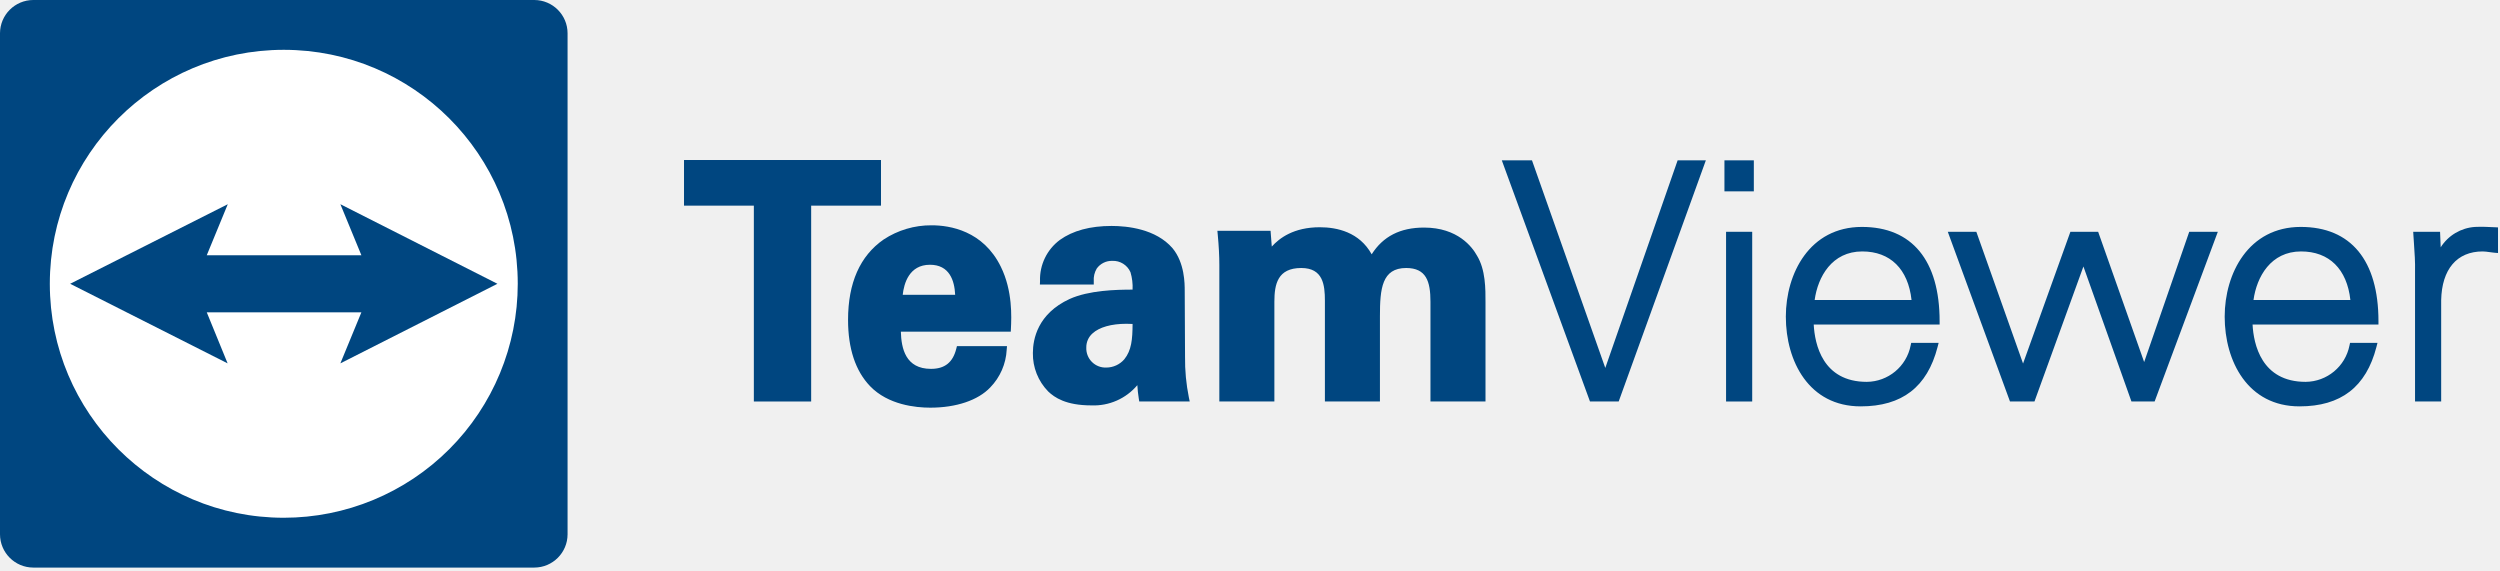
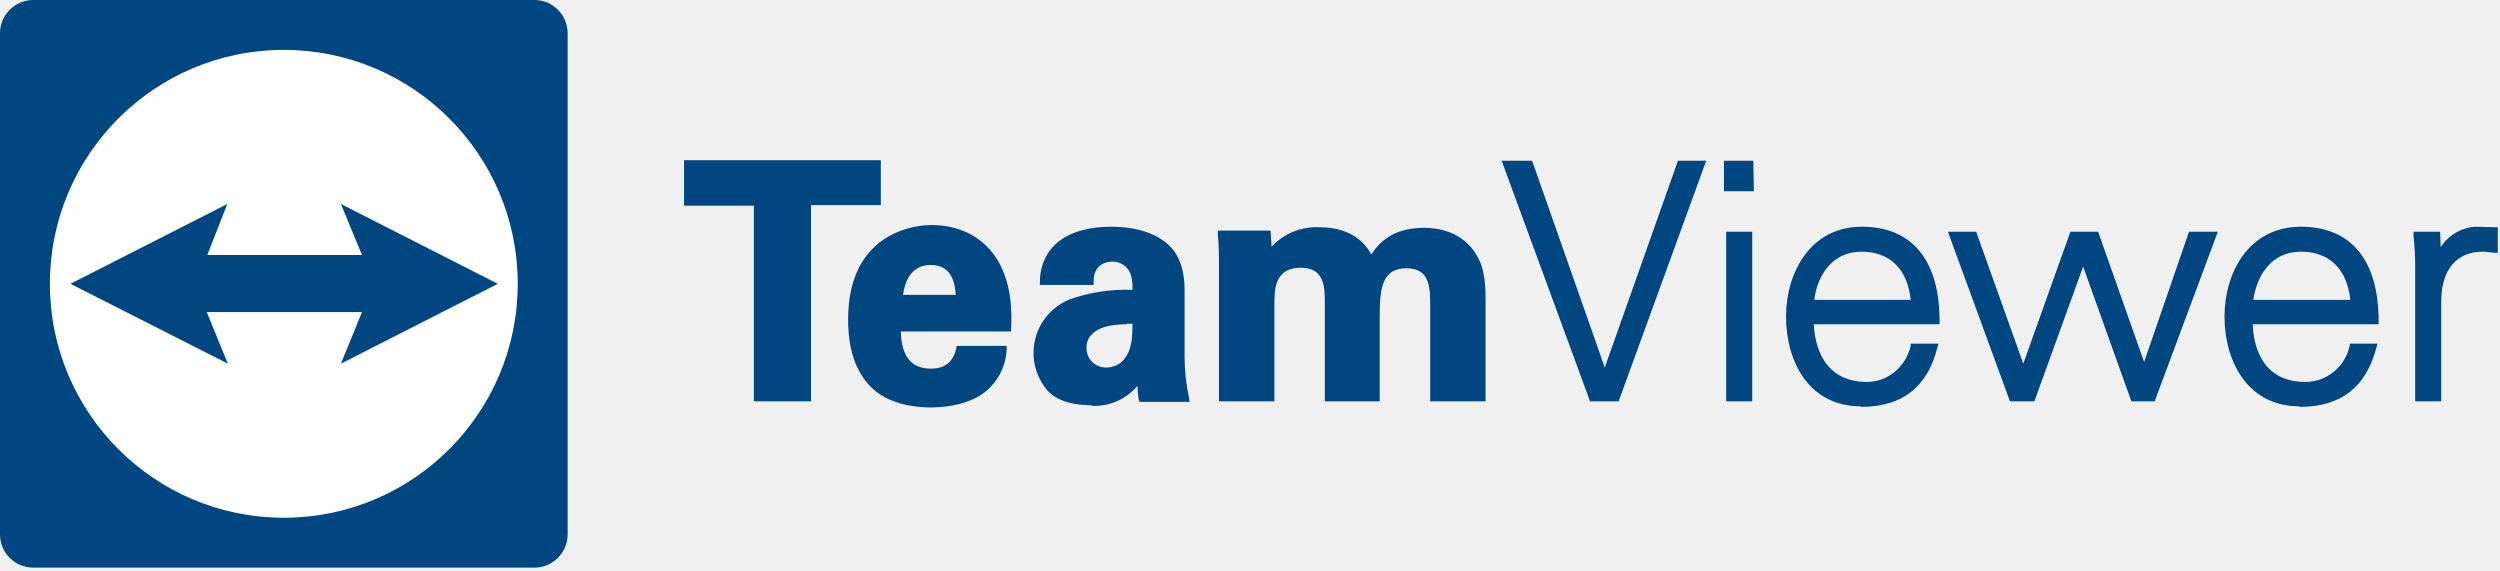
- <svg xmlns="http://www.w3.org/2000/svg" height="103" viewBox="0 0 451 103" width="451">
-   <path d="m4.744 97.303h93.512v-92.606h-93.512z" fill="#fff" />
+ <svg xmlns="http://www.w3.org/2000/svg" height="103" width="451">
+   <path d="M4.7 97.3h93.6V4.7H4.7z" fill="#fff" />
  <g fill="#004680">
-     <path d="m41.092 36.84-3.792 9.209h27.895l-3.792-9.209 28.332 14.355-28.332 14.356 3.792-9.21h-27.895l3.762 9.21-28.407-14.356z" />
-     <path d="m96.392 0h-90.393c-3.309.01-5.989 2.69-5.999 5.999v90.393c.01 3.309 2.69 5.989 5.999 5.998h90.393c3.309-.009 5.989-2.689 5.998-5.998v-90.393c-.009-3.309-2.689-5.989-5.998-5.999zm-45.197 93.403c-23.311 0-42.208-18.897-42.208-42.208s18.897-42.208 42.208-42.208 42.208 18.897 42.208 42.208c0 11.194-4.447 21.93-12.362 29.846-7.916 7.915-18.652 12.362-29.846 12.362z" />
-     <path d="m136.594 71.83h9.14v-35.332h12.598v-7.032h-34.336v7.032h12.598z" />
-     <path d="m146.334 72.43h-10.34v-35.332h-12.598v-8.232h35.535v8.232h-12.597zm-9.141-1.201h7.942v-35.332h12.597v-5.831h-33.136v5.831h12.597z" />
-     <path d="m168.061 41.244c-2.956-.028-5.854.829-8.32 2.461-4.98 3.457-6.152 9.199-6.152 14.003 0 4.747 1.113 8.731 3.808 11.543 3.106 3.223 7.91 3.692 10.43 3.692 4.336 0 8.203-1.172 10.371-3.457 1.694-1.732 2.695-4.025 2.813-6.445h-7.911c-.82 3.281-2.988 4.101-5.156 4.101-6.035 0-6.035-5.976-6.035-7.91h19.863c.117-2.461.235-6.797-1.758-10.84-2.695-5.508-7.734-7.148-11.953-7.148zm-5.859 12.539c.176-3.457 1.758-6.621 5.566-6.621 5.039 0 5.157 5.273 5.157 6.621z" />
-     <path d="m167.827 73.543c-2.662 0-7.612-.503-10.861-3.875-2.64-2.754-3.977-6.777-3.977-11.959 0-6.667 2.156-11.545 6.41-14.497 2.569-1.696 5.584-2.59 8.662-2.568 3.298 0 9.305.972 12.493 7.484 2.141 4.346 1.915 9.102 1.818 11.132l-.027.572h-19.829c.081 3.044.861 6.71 5.428 6.71 2.499 0 3.952-1.159 4.574-3.647l.114-.455h9.031l-.055.65c-.13 2.557-1.188 4.978-2.975 6.81-2.197 2.315-6.135 3.643-10.806 3.643zm.234-31.699c-2.837-.022-5.617.8-7.987 2.36-3.902 2.709-5.886 7.254-5.886 13.505 0 4.93 1.192 8.57 3.643 11.127 2.939 3.051 7.524 3.507 9.996 3.507 4.343 0 7.964-1.192 9.936-3.27 1.45-1.467 2.362-3.382 2.587-5.432h-6.794c-.608 2.56-2.987 4.299-5.612 4.101-4.402 0-6.635-2.863-6.635-8.51v-.6h19.89c.263-3.416-.329-6.845-1.723-9.975-2.112-4.338-6.594-7.013-11.415-6.813zm5.463 12.539h-11.953l.031-.631c.23-4.502 2.535-7.19 6.166-7.19 3.659 0 5.756 2.632 5.756 7.221zm-10.673-1.2h9.46c-.116-2.601-1.047-5.421-4.543-5.421-3.773 0-4.7 3.406-4.917 5.421z" />
-     <path d="m213.123 52.435c0-1.348-.059-4.863-2.051-7.266-2.93-3.398-8.086-3.808-10.547-3.808-2.812 0-6.269.469-8.965 2.402-2.195 1.631-3.445 4.24-3.339 6.973h8.496c-.065-.925.16-1.846.644-2.637.758-1.053 1.985-1.666 3.281-1.641 1.677-.069 3.221.913 3.868 2.461.36 1.276.499 2.604.41 3.926-2.871 0-8.086 0-11.719 1.641-5.449 2.519-6.27 6.855-6.27 9.199-.034 2.424.893 4.762 2.579 6.504 1.171 1.113 3.105 2.344 7.382 2.344 1.641 0 5.567 0 8.848-4.746-.018 1.353.08 2.706.293 4.043h7.852c-.498-2.469-.734-4.983-.704-7.5zm-9.844 12.773c-.927 1.073-2.273 1.693-3.691 1.7-1.131.039-2.226-.393-3.026-1.193s-1.232-1.896-1.193-3.026c0-3.516 3.984-5.273 9.551-4.805 0 3.164-.117 5.449-1.641 7.324z" />
-     <path d="m196.892 73.133c-4.621 0-6.662-1.432-7.795-2.509-1.812-1.851-2.808-4.35-2.765-6.939 0-2.496.859-7.082 6.617-9.744 3.507-1.584 8.398-1.689 11.368-1.695.052-1.06-.076-2.12-.377-3.137-.568-1.3-1.88-2.116-3.298-2.05-1.099-.028-2.141.488-2.786 1.379-.413.692-.602 1.494-.54 2.298v.6h-9.718l.023-.622c-.1-2.919 1.242-5.701 3.59-7.439 2.326-1.668 5.46-2.514 9.314-2.514 2.816 0 7.989.522 11.001 4.017 2.196 2.646 2.197 6.412 2.197 7.654l.058 11.895c-.031 2.476.2 4.949.691 7.377l.155.726h-9.105l-.082-.505c-.131-.809-.219-1.625-.263-2.443-2.049 2.432-5.107 3.78-8.285 3.651zm8.028-19.688c-2.781 0-7.957 0-11.472 1.588-5.147 2.38-5.917 6.442-5.917 8.652-.029 2.264.834 4.448 2.402 6.08 1.058 1.004 2.815 2.168 6.959 2.168 1.572 0 5.252 0 8.355-4.488l1.093-1.581v1.923c-.015 1.151.055 2.302.21 3.443l6.602-.001c-.402-2.277-.593-4.587-.57-6.899l-.059-11.895c0-3.037-.643-5.352-1.913-6.883-2.693-3.123-7.474-3.591-10.085-3.591-3.598 0-6.497.77-8.615 2.289-1.894 1.368-3.029 3.55-3.061 5.886h7.279c.025-.839.277-1.656.729-2.363 1.022-1.361 2.69-2.078 4.381-1.883 1.692.195 3.152 1.272 3.838 2.831.384 1.339.534 2.734.443 4.124v.6zm-5.332 14.063c-1.291.043-2.542-.451-3.455-1.364-.913-.914-1.407-2.164-1.364-3.455-.013-1.303.535-2.55 1.504-3.421 1.744-1.603 4.83-2.31 8.698-1.981l.548.046v.551c0 3.231-.127 5.675-1.774 7.703l-.015.017c-1.041 1.202-2.551 1.896-4.142 1.904zm3.62-9.098c-2.711 0-4.893.611-6.122 1.741-.725.643-1.133 1.57-1.117 2.538-.043.972.324 1.918 1.012 2.606.689.688 1.634 1.056 2.607 1.013 1.241-.008 2.418-.549 3.232-1.486 1.309-1.617 1.482-3.604 1.498-6.379-.379-.022-.75-.033-1.11-.033z" />
-     <path d="m256.896 41.654c-3.047 0-7.031.762-9.492 5.508-.586-1.407-2.519-5.567-9.316-5.567-5.918 0-8.203 3.164-9.141 4.453l-.293-3.808h-8.379c.176 1.875.293 3.691.293 5.566v24.024h8.731v-17.403c0-1.992 0-6.679 5.449-6.679 4.805 0 4.863 4.218 4.863 6.503v17.579h8.731v-14.825c0-4.394.117-9.257 5.332-9.257 4.511 0 4.98 3.515 4.98 6.679v17.403h8.731v-16.7c0-2.578.117-6.152-1.465-8.73-.645-1.172-3.047-4.746-9.024-4.746z" />
-     <path d="m267.984 72.43h-9.929v-18.003c0-3.649-.746-6.079-4.381-6.079-4.384 0-4.733 3.752-4.733 8.657v15.425h-9.929v-18.179c0-2.856-.331-5.903-4.264-5.903-4.262 0-4.85 2.922-4.85 6.079v18.003h-9.929v-24.624c0-1.646-.093-3.397-.291-5.51l-.062-.656h9.594l.219 2.842c1.37-1.513 3.934-3.487 8.659-3.487 3.117 0 7.154.879 9.362 4.881 2.058-3.242 5.159-4.822 9.446-4.822 6.109 0 8.713 3.536 9.549 5.057 1.558 2.535 1.548 5.995 1.54 8.521zm-8.73-1.201h7.531l.001-16.6c.007-2.515.016-5.645-1.378-7.915-.747-1.359-3.044-4.46-8.512-4.46-2.692 0-6.549.537-8.96 5.184l-.591 1.142-.495-1.187c-1.437-3.449-4.384-5.198-8.762-5.198-5.597 0-7.735 2.94-8.648 4.196l-.959 1.318-.383-4.869h-7.167c.162 1.863.237 3.455.237 4.966v23.423h7.531v-16.802c0-1.991 0-7.28 6.049-7.28 5.463 0 5.463 4.978 5.463 7.104v16.978h7.531v-14.224c0-4.16 0-9.858 5.932-9.858 5.58 0 5.58 5.102 5.58 7.28z" />
-     <path d="m289.655 68.021h-.117l-13.594-38.496h-4.16l15.469 42.305h4.336l15.293-42.305h-3.809z" />
-     <path d="m292.01 72.43h-5.177l-.144-.394-15.763-43.111h5.443l.141.4 13.084 37.05 13.052-37.45h5.09zm-4.337-1.201h3.495l14.859-41.104h-2.528l-13.417 38.496h-.969l-.14-.4-13.454-38.096h-2.877z" />
-     <path d="m311.689 29.525h4.102v4.394h-4.102z" />
-     <path d="m316.39 34.52h-5.3v-5.595h5.3zm-4.101-1.201h2.902v-3.194h-2.902z" />
-     <path d="m311.982 42.416h3.516v29.414h-3.516z" />
-     <path d="m316.098 72.43h-4.715v-30.615h4.715zm-3.516-1.201h2.316v-28.213h-2.316z" />
-     <path d="m335.889 41.537c-8.73 0-13.125 7.617-13.125 15.586 0 8.027 4.102 15.585 12.891 15.585 7.09 0 11.484-3.222 13.301-10.253h-3.692c-.817 4.055-4.359 6.987-8.496 7.031-7.207 0-10.078-5.274-10.195-11.543h22.734c0-9.199-3.574-16.406-13.418-16.406zm-9.199 13.183c.469-5.156 3.516-9.961 9.258-9.961 6.094 0 9.141 4.278 9.551 9.961z" />
-     <path d="m335.655 73.309c-9.319 0-13.49-8.13-13.49-16.186 0-7.796 4.295-16.186 13.724-16.186 9.04 0 14.018 6.039 14.018 17.006v.6h-22.712c.187 3.541 1.587 10.343 9.573 10.343 3.859-.034 7.163-2.773 7.911-6.559l.102-.472h4.949l-.193.75c-1.86 7.202-6.401 10.704-13.882 10.704zm.234-31.172c-8.605 0-12.525 7.768-12.525 14.986 0 11.061 6.621 14.985 12.291 14.985 6.685 0 10.68-2.881 12.512-9.053h-2.431c-1.036 4.114-4.725 7.006-8.968 7.031-6.716 0-10.651-4.422-10.795-12.132l-.011-.611h22.74c-.124-7.079-2.511-15.206-12.813-15.206zm10.254 13.183h-20.11l.06-.654c.44-4.847 3.286-10.507 9.855-10.507 5.88 0 9.674 3.932 10.149 10.518zm-18.78-1.2h17.479c-.614-5.579-3.828-8.761-8.894-8.761-5.474 0-8.008 4.579-8.585 8.761z" />
-     <path d="m386.87 66.966h-.117l-8.672-24.55h-4.16l-8.907 24.785h-.117l-8.79-24.785h-3.867l10.781 29.414h3.576l9.199-25.372h.117l9.023 25.372h3.34l10.957-29.414h-3.867z" />
-     <path d="m388.693 72.43h-4.18l-8.664-24.36-8.832 24.36h-4.415l-11.221-30.615h5.15l8.428 23.765 8.54-23.765h5.007l8.3 23.501 8.132-23.501h5.159zm-3.333-1.201h2.499l10.51-28.213h-2.575l-8.496 24.55h-.97l-8.672-24.55h-3.313l-8.907 24.785h-.963l-8.79-24.785h-2.584l10.341 28.213h2.736l9.199-25.371h.962z" />
-     <path d="m415.057 41.537c-8.73 0-13.125 7.617-13.125 15.586 0 8.027 4.102 15.585 12.891 15.585 7.09 0 11.484-3.222 13.301-10.253h-3.692c-.817 4.055-4.359 6.987-8.496 7.031-7.207 0-10.078-5.274-10.195-11.543h22.734c0-9.199-3.574-16.406-13.418-16.406zm-9.199 13.183c.469-5.156 3.516-9.961 9.258-9.961 6.094 0 9.141 4.278 9.551 9.961z" />
-     <path d="m414.823 73.309c-9.319 0-13.49-8.13-13.49-16.186 0-7.796 4.295-16.186 13.724-16.186 9.04 0 14.018 6.039 14.018 17.006v.6h-22.712c.187 3.541 1.587 10.343 9.573 10.343 3.859-.034 7.163-2.773 7.91-6.559l.103-.472h4.949l-.193.75c-1.86 7.202-6.401 10.704-13.882 10.704zm.234-31.172c-8.605 0-12.525 7.768-12.525 14.986 0 11.061 6.621 14.985 12.291 14.985 6.685 0 10.68-2.881 12.512-9.053h-2.431c-1.036 4.114-4.725 7.006-8.968 7.031-6.716 0-10.651-4.422-10.795-12.132l-.011-.611h22.74c-.124-7.079-2.511-15.206-12.813-15.206zm10.254 13.183h-20.11l.06-.654c.44-4.847 3.286-10.507 9.855-10.507 5.88 0 9.674 3.932 10.149 10.518zm-18.78-1.2h17.479c-.614-5.579-3.828-8.761-8.894-8.761-5.474 0-8.008 4.579-8.585 8.761z" />
-     <path d="m446.526 41.537c-3.06.235-5.675 2.294-6.621 5.214h-.117l-.176-4.335h-3.633c.118 1.992.352 4.335.293 6.621v22.793h3.516v-17.696c.117-5.625 2.871-9.375 8.086-9.375.703 0 1.465.176 2.168.235v-3.399c-1.172-.058-2.344-.117-3.516-.058z" />
-     <path d="m440.388 72.43h-4.715v-23.393c.043-1.718-.081-3.5-.192-5.073-.037-.521-.072-1.027-.1-1.513l-.038-.636h4.845l.114 2.798c1.358-2.146 3.662-3.513 6.197-3.676 1.2-.059 2.406 0 3.573.059l.569.028v4.621l-.649-.053c-.289-.025-.587-.067-.887-.111-.407-.069-.818-.109-1.231-.122-4.642 0-7.37 3.203-7.486 8.788zm-3.516-1.201h2.316v-17.095c.13-6.25 3.377-9.975 8.686-9.975.47.012.939.057 1.402.135.056.008.111.016.166.024v-2.152c-.957-.045-1.935-.077-2.886-.03h-.005c-2.814.228-5.214 2.128-6.08 4.815l-.141.401h-1.118l-.176-4.336h-2.418q.029.424.059.864c.113 1.599.24 3.412.195 5.172z" />
+     <path d="M41 36.8 37.4 46h27.9l-3.8-9.2 28.3 14.4-28.3 14.4 3.8-9.3H37.3l3.8 9.3-28.4-14.4z" />
+     <path d="M96.4 0H6a6 6 0 0 0-6 6v90.4a6 6 0 0 0 6 6h90.4a6 6 0 0 0 6-6V6a6 6 0 0 0-6-6zM51.2 93.4a42.2 42.2 0 1 1 0-84.4 42.2 42.2 0 0 1 0 84.4zM136.6 71.8h9.1V36.5h12.6v-7H124v7h12.6z" />
+     <path d="M146.3 72.4H136V37.1h-12.6v-8.2h35.5V37h-12.6zm-9.1-1.2h8V36h12.5v-5.8h-33.1v5.8h12.6z" />
+     <path d="M168 41.2c-2.9 0-5.8.9-8.3 2.5-5 3.5-6.1 9.2-6.1 14 0 4.8 1.1 8.7 3.8 11.6 3.1 3.2 8 3.6 10.4 3.6 4.4 0 8.2-1.1 10.4-3.4A10 10 0 0 0 181 63h-7.9c-.8 3.3-3 4.1-5.2 4.1-6 0-6-6-6-7.9h19.9a22 22 0 0 0-1.8-10.8 12.7 12.7 0 0 0-12-7.2zm-5.8 12.6c.2-3.5 1.8-6.6 5.6-6.6 5 0 5.1 5.2 5.1 6.6z" />
+     <path d="M167.8 73.5c-2.6 0-7.6-.5-10.8-3.8-2.7-2.8-4-6.8-4-12 0-6.7 2.1-11.5 6.4-14.5 2.6-1.7 5.6-2.6 8.7-2.6 3.3 0 9.3 1 12.5 7.5 2.1 4.4 1.9 9.1 1.8 11.2v.5h-19.9c.1 3 .9 6.7 5.4 6.7 2.5 0 4-1.1 4.6-3.6l.1-.5h9v.7c-.1 2.5-1.2 5-3 6.8-2.2 2.3-6.1 3.6-10.8 3.6zm.3-31.7c-2.9 0-5.7.8-8 2.4-4 2.7-6 7.3-6 13.5 0 5 1.3 8.6 3.7 11.1 3 3 7.6 3.5 10 3.5 4.4 0 8-1.1 10-3.2a9.1 9.1 0 0 0 2.6-5.5h-6.8c-.7 2.6-3 4.3-5.7 4.1-4.4 0-6.6-2.8-6.6-8.5v-.6h19.9c.3-3.4-.3-6.8-1.7-10-2.1-4.3-6.6-7-11.4-6.8zm5.4 12.6h-12l.1-.6c.2-4.5 2.5-7.2 6.2-7.2 3.6 0 5.7 2.6 5.7 7.2zM163 53.2h9.4c-.1-2.6-1-5.4-4.5-5.4-3.8 0-4.7 3.4-5 5.4zM213.1 52.4c0-1.3 0-4.8-2-7.2-3-3.4-8.1-3.8-10.6-3.8-2.8 0-6.2.4-9 2.4a8.3 8.3 0 0 0-3.3 7h8.5c0-1 .2-2 .7-2.7a4 4 0 0 1 3.2-1.6 4 4 0 0 1 4 2.4c.3 1.3.4 2.6.3 4-2.9 0-8 0-11.7 1.6a9.8 9.8 0 0 0-6.3 9.2c0 2.4 1 4.7 2.6 6.5 1.2 1.1 3.1 2.3 7.4 2.3 1.6 0 5.6 0 8.8-4.7 0 1.3.1 2.7.3 4h7.9c-.5-2.4-.7-5-.7-7.5zm-9.8 12.8a5 5 0 0 1-3.7 1.7 4 4 0 0 1-4.2-4.2c0-3.5 4-5.3 9.5-4.8 0 3.1-.1 5.4-1.6 7.3z" />
+     <path d="M196.9 73.1c-4.6 0-6.7-1.4-7.8-2.5A10.4 10.4 0 0 1 193 54a30 30 0 0 1 11.3-1.7c0-1 0-2-.4-3a3.4 3.4 0 0 0-3.3-2.1c-1 0-2.1.4-2.7 1.3-.5.7-.6 1.5-.6 2.3v.6h-9.7v-.6c0-3 1.3-5.7 3.6-7.4 2.3-1.7 5.5-2.5 9.3-2.5 2.8 0 8 .5 11 4 2.2 2.6 2.2 6.4 2.2 7.6v12c0 2.4.3 4.9.8 7.3l.1.7h-9l-.2-.5a23 23 0 0 1-.2-2.4c-2 2.4-5.1 3.8-8.3 3.6zm8-19.7c-2.8 0-8 0-11.5 1.6-5.1 2.4-5.9 6.5-5.9 8.7 0 2.2.9 4.4 2.4 6 1 1 2.8 2.2 7 2.2 1.6 0 5.2 0 8.3-4.5l1.1-1.5v1.9c0 1.1 0 2.3.2 3.4h6.7c-.5-2.2-.6-4.6-.6-6.9V52.4c0-3-.7-5.3-2-6.8-2.7-3.2-7.5-3.6-10-3.6-3.7 0-6.6.7-8.7 2.2a7.4 7.4 0 0 0-3 6h7.2c0-.9.3-1.7.8-2.4a4.8 4.8 0 0 1 8.2 1c.4 1.3.5 2.7.4 4v.6zm-5.3 14.1a4.7 4.7 0 0 1-4.8-4.8c0-1.3.5-2.6 1.5-3.4 1.7-1.6 4.8-2.3 8.7-2h.5v.6c0 3.2-.1 5.7-1.8 7.7a5.5 5.5 0 0 1-4.1 2zm3.6-9c-2.7 0-4.9.5-6.1 1.7-.7.6-1.1 1.5-1.1 2.5a3.5 3.5 0 0 0 3.6 3.6c1.2 0 2.4-.5 3.2-1.5 1.3-1.6 1.5-3.6 1.5-6.4h-1zM256.9 41.7c-3 0-7 .7-9.5 5.5-.6-1.4-2.5-5.6-9.3-5.6-6 0-8.2 3.2-9.2 4.4l-.2-3.8h-8.4c.2 2 .3 3.7.3 5.6v24h8.7V54.4c0-2 0-6.7 5.4-6.7 4.9 0 5 4.3 5 6.6v17.5h8.6V57c0-4.4.2-9.3 5.4-9.3 4.5 0 5 3.6 5 6.7v17.4h8.7V55.1c0-2.5.1-6.1-1.5-8.7-.6-1.2-3-4.7-9-4.7z" />
+     <path d="M268 72.4h-10v-18c0-3.6-.7-6-4.3-6-4.4 0-4.8 3.7-4.8 8.6v15.4H239V54.3c0-2.9-.3-6-4.3-6-4.2 0-4.8 3-4.8 6.1v18h-10V47.8c0-1.6 0-3.4-.2-5.5v-.7h9.5l.2 2.9a11 11 0 0 1 8.7-3.5c3.1 0 7.1.9 9.3 4.9 2.1-3.3 5.2-4.8 9.5-4.8 6.1 0 8.7 3.5 9.5 5 1.6 2.5 1.6 6 1.6 8.5zm-8.7-1.2h7.5V54.6c0-2.5 0-5.6-1.4-7.9-.7-1.3-3-4.4-8.5-4.4-2.7 0-6.6.5-9 5.1l-.6 1.2-.5-1.2c-1.4-3.5-4.3-5.2-8.7-5.2-5.6 0-7.7 3-8.7 4.2l-1 1.3-.3-4.9h-7.2l.3 5v23.4h7.5V54.4c0-2 0-7.3 6-7.3 5.5 0 5.5 5 5.5 7.2v17h7.5V57c0-4.2 0-9.9 6-9.9 5.6 0 5.6 5.1 5.6 7.3zM289.7 68h-.2L276 29.5h-4.1l15.5 42.3h4.3l15.3-42.3H303z" />
+     <path d="M292 72.4h-5.2l-.1-.4-15.8-43h5.5l.1.3 13 37L302.7 29h5.1zm-4.3-1.2h3.5l14.8-41h-2.5l-13.4 38.4h-1l-.1-.4-13.5-38h-2.9zM311.7 29.5h4V34h-4z" />
+     <path d="M316.4 34.5H311V29h5.3zm-4.1-1.2h2.9v-3.2h-3zM312 42.4h3.5v29.4H312z" />
+     <path d="M316.1 72.4h-4.7V41.8h4.7zm-3.5-1.2h2.3V43h-2.3zM335.9 41.5c-8.7 0-13.1 7.7-13.1 15.6 0 8 4 15.6 12.9 15.6 7 0 11.4-3.2 13.3-10.2h-3.7c-.9 4-4.4 7-8.5 7-7.2 0-10.1-5.3-10.2-11.6h22.7c0-9.2-3.6-16.4-13.4-16.4zm-9.2 13.2c.5-5.1 3.5-10 9.2-10 6.1 0 9.2 4.3 9.6 10z" />
+     <path d="M335.7 73.3c-9.4 0-13.5-8.1-13.5-16.2 0-7.8 4.3-16.2 13.7-16.2 9 0 14 6 14 17v.6h-22.7c.2 3.6 1.6 10.4 9.6 10.4 3.8 0 7.1-2.8 7.9-6.6V62h5l-.2.7c-1.8 7.2-6.4 10.7-13.8 10.7zm.2-31.2c-8.6 0-12.5 7.8-12.5 15 0 11 6.6 15 12.3 15 6.6 0 10.6-2.9 12.5-9h-2.5c-1 4-4.7 7-9 7-6.6 0-10.6-4.4-10.7-12.1v-.7h22.7c-.1-7-2.5-15.2-12.8-15.2zM346 55.3h-20v-.6c.4-4.9 3.3-10.5 9.8-10.5 6 0 9.7 3.9 10.2 10.5zm-18.7-1.2h17.4c-.6-5.6-3.8-8.7-8.9-8.7-5.4 0-8 4.5-8.5 8.7zM386.9 67h-.1L378 42.4h-4.2L365 67.2h-.1l-8.8-24.8h-3.9L363 71.8h3.6l9.2-25.3h.1l9 25.3h3.4l11-29.4h-4z" />
+     <path d="M388.7 72.4h-4.2l-8.7-24.3-8.8 24.3h-4.4l-11.2-30.6h5.1l8.5 23.8 8.5-23.8h5l8.3 23.5 8.1-23.5h5.2zm-3.3-1.2h2.5L398.4 43h-2.6l-8.5 24.6h-1L377.7 43h-3.4l-8.9 24.8h-1L355.8 43H353l10.3 28.2h2.8l9.2-25.3h1zM415 41.5c-8.7 0-13 7.7-13 15.6 0 8 4 15.6 12.8 15.6 7.1 0 11.5-3.2 13.3-10.2h-3.7c-.8 4-4.3 7-8.5 7-7.2 0-10-5.3-10.2-11.6h22.8c0-9.2-3.6-16.4-13.4-16.4zM406 54.7c.4-5.1 3.5-10 9.2-10 6.1 0 9.2 4.3 9.6 10z" />
+     <path d="M414.8 73.3c-9.3 0-13.5-8.1-13.5-16.2 0-7.8 4.3-16.2 13.8-16.2 9 0 14 6 14 17v.6h-22.7c.1 3.6 1.5 10.4 9.5 10.4 3.9 0 7.2-2.8 8-6.6V62h5l-.2.7c-1.9 7.2-6.4 10.7-13.9 10.7zm.3-31.2c-8.6 0-12.6 7.8-12.6 15 0 11 6.7 15 12.3 15 6.7 0 10.7-2.9 12.5-9H425c-1 4-4.7 7-9 7-6.7 0-10.6-4.4-10.8-12.1v-.7H428c-.2-7-2.5-15.2-12.8-15.2zm10.2 13.2h-20.1v-.6c.5-4.9 3.3-10.5 10-10.5 5.8 0 9.6 3.9 10 10.5zm-18.8-1.2H424c-.6-5.6-3.8-8.7-8.9-8.7-5.5 0-8 4.5-8.6 8.7zM446.5 41.5c-3 .3-5.6 2.3-6.6 5.3h-.1l-.2-4.4H436l.3 6.6v22.8h3.5V54.1c.1-5.6 2.9-9.3 8-9.3l2.2.2v-3.4h-3.5z" />
+     <path d="M440.4 72.4h-4.7V49a54 54 0 0 0-.3-6.5v-.7h4.8l.1 2.8a8 8 0 0 1 6.2-3.7l3.6.1h.5v4.6h-.6l-.9-.1a9 9 0 0 0-1.2-.1c-4.7 0-7.4 3.2-7.5 8.7zm-3.5-1.2h2.3v-17c.1-6.3 3.4-10 8.7-10h1.4l.1.1v-2.1h-2.8a7 7 0 0 0-6.1 4.8l-.2.4h-1L439 43h-2.4v.9c.2 1.6.3 3.4.3 5.2z" />
  </g>
</svg>
